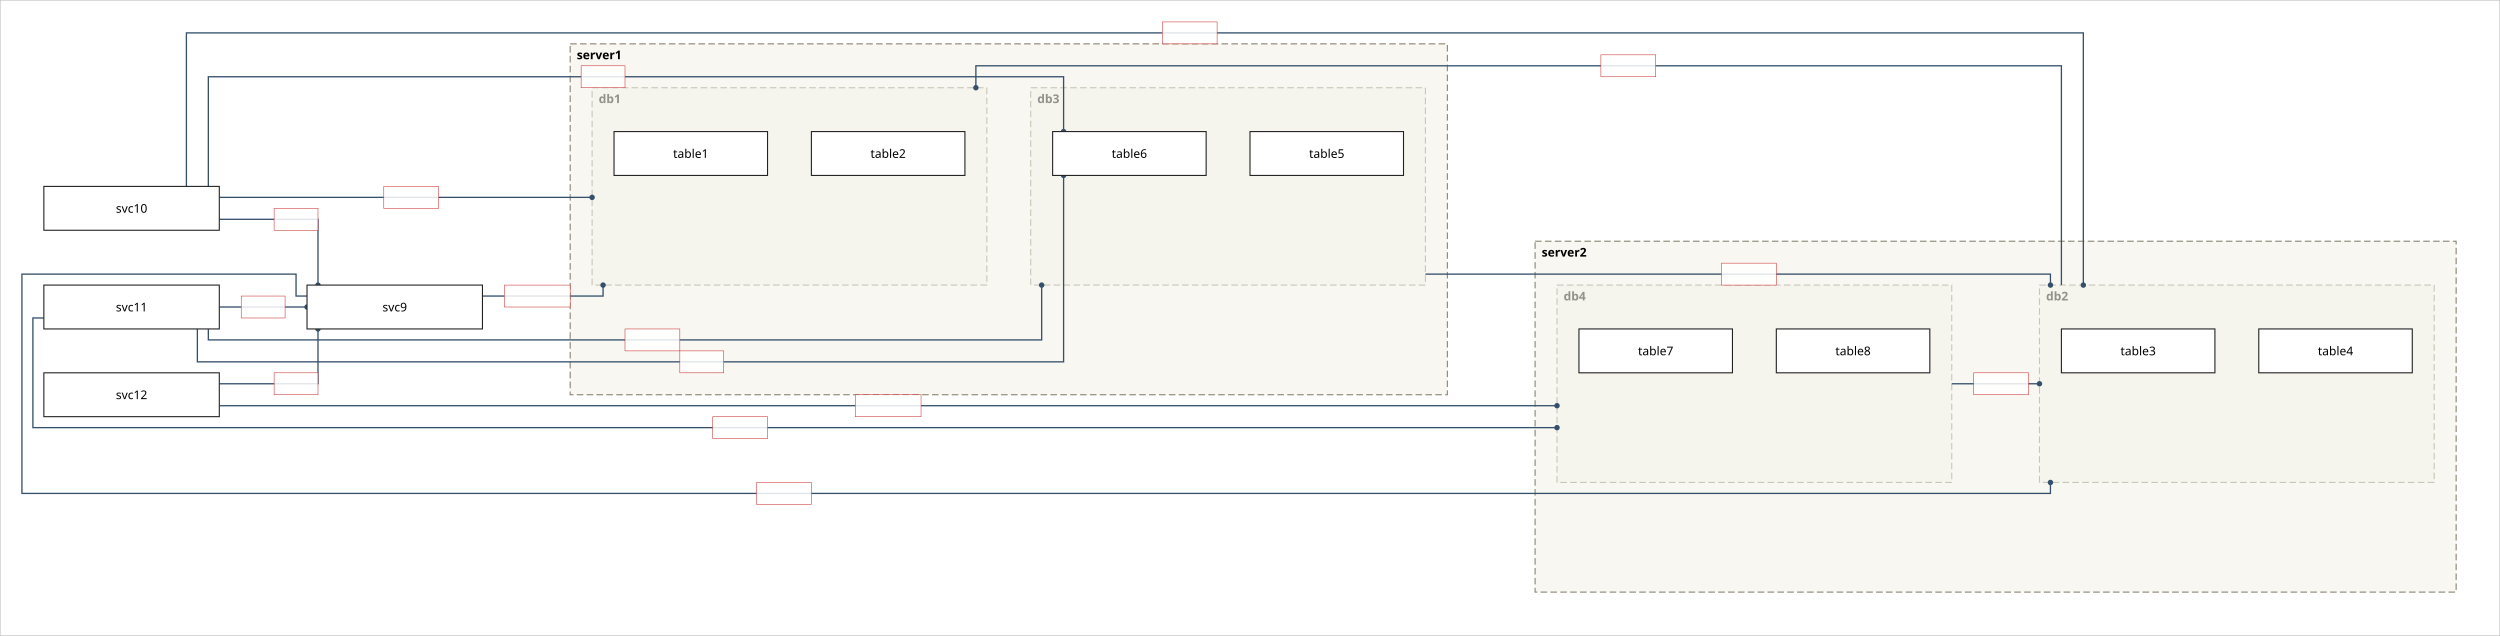
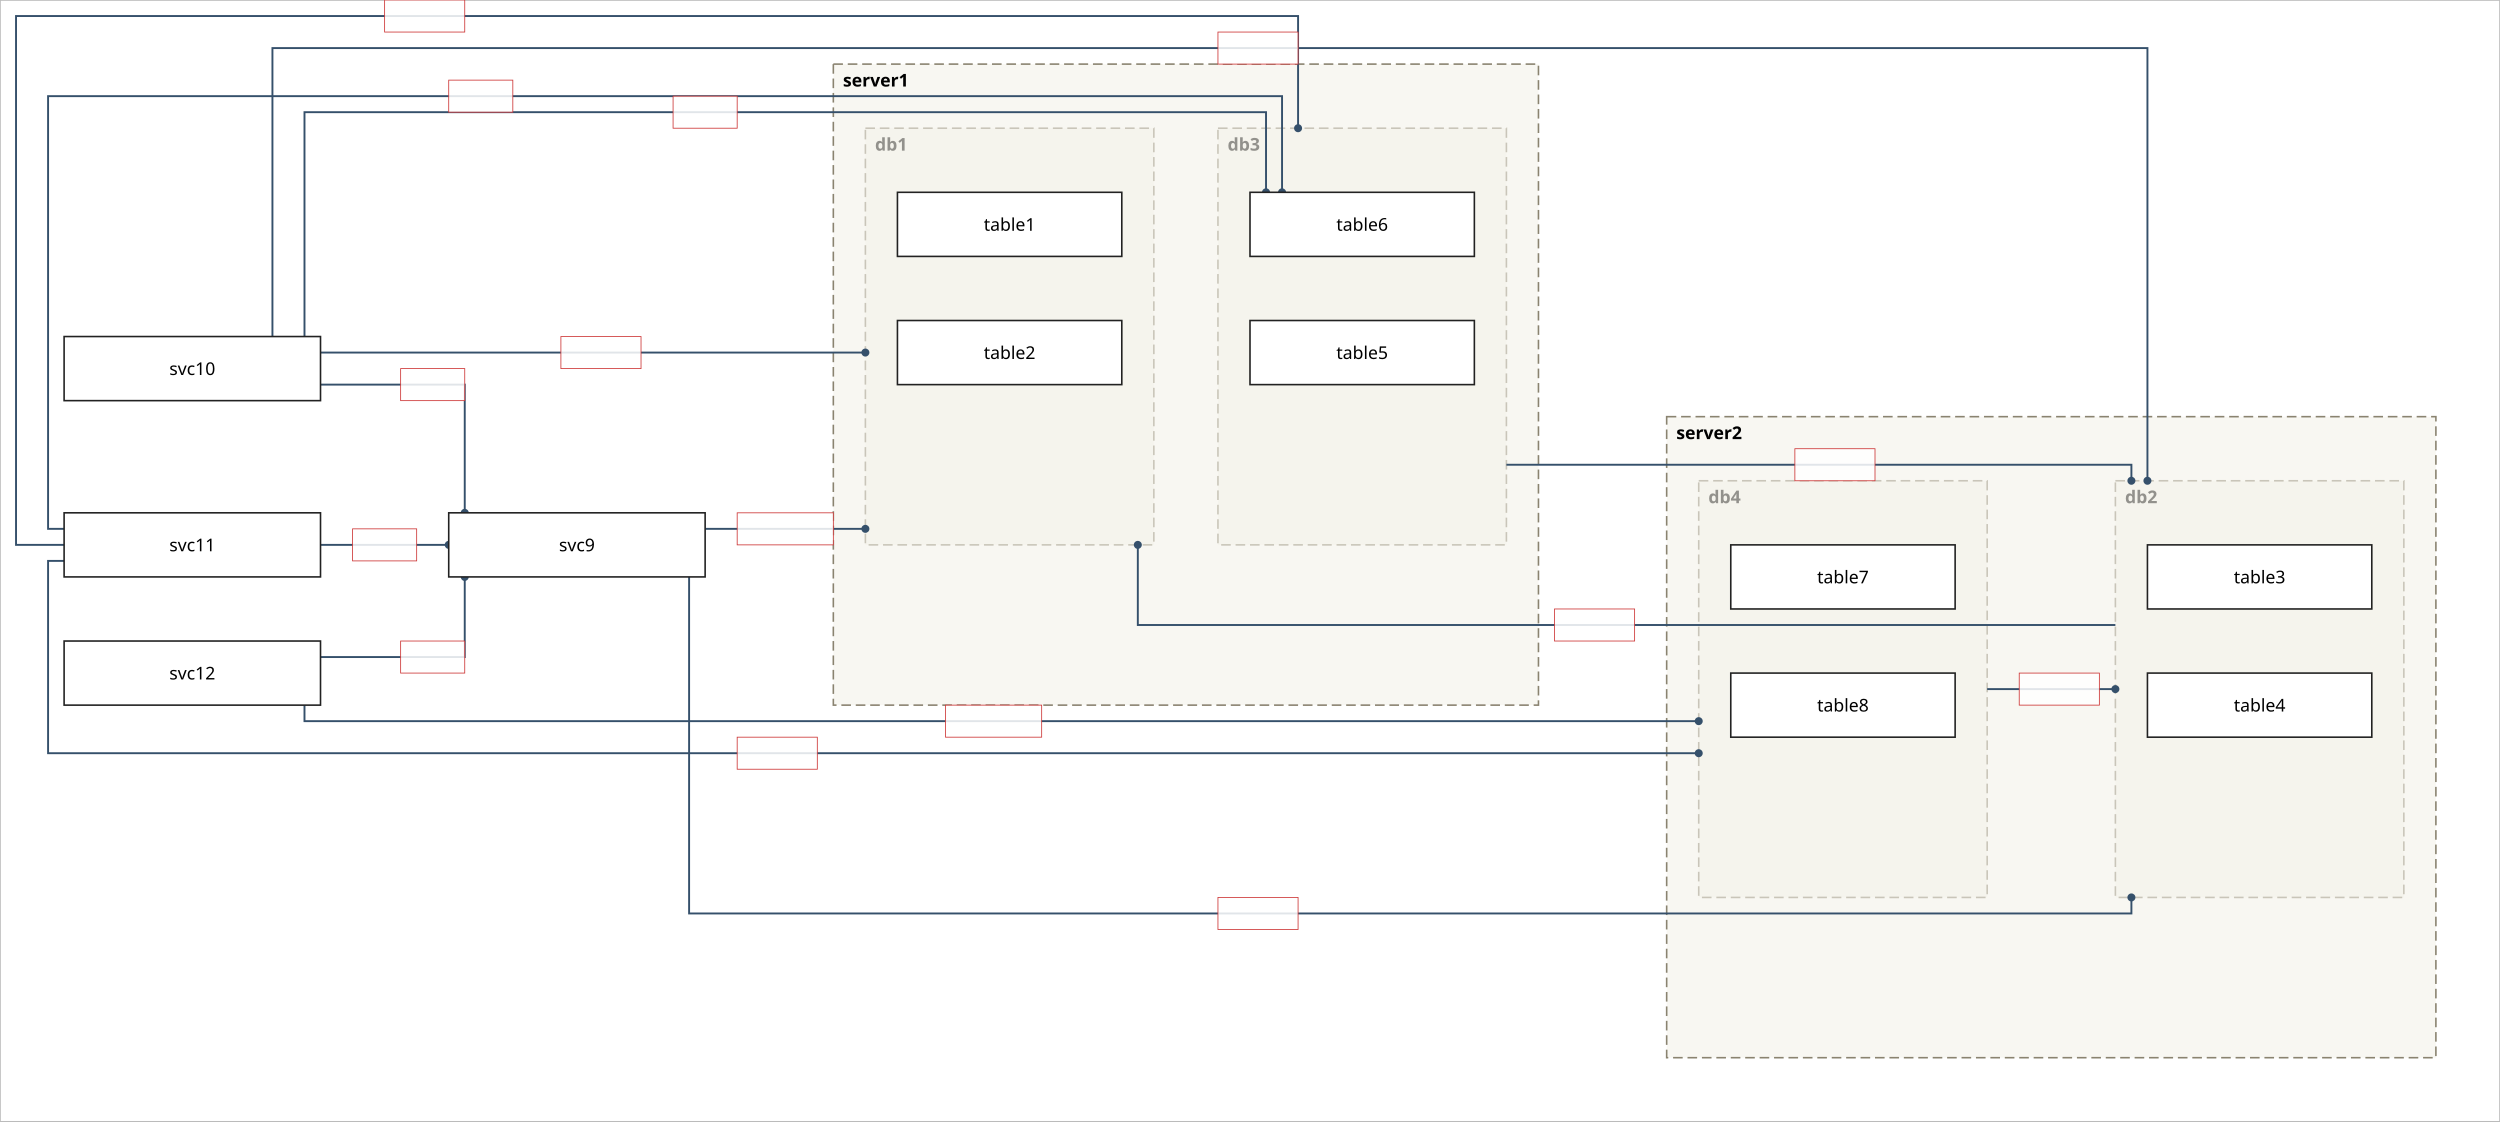
- <svg xmlns="http://www.w3.org/2000/svg" width="2280" height="580" viewBox="0 0 2280 580" font-family="sans-serif" font-size="11">
+ <svg xmlns="http://www.w3.org/2000/svg" width="1560" height="700" viewBox="0 0 1560 700" font-family="sans-serif" font-size="11">
  <rect width="100%" height="100%" fill="#fff" stroke="#bbb" />
-   <rect x="540" y="80" width="360" height="180" fill="#f3f1ea" fill-opacity="0.6" stroke="#8a8370" stroke-dasharray="6 3" />
+   <rect x="540" y="80" width="180" height="260" fill="#f3f1ea" fill-opacity="0.6" stroke="#8a8370" stroke-dasharray="6 3" />
  <text x="546" y="94" font-weight="bold">db1</text>
-   <rect x="1860" y="260" width="360" height="180" fill="#f3f1ea" fill-opacity="0.6" stroke="#8a8370" stroke-dasharray="6 3" />
-   <text x="1866" y="274" font-weight="bold">db2</text>
-   <rect x="940" y="80" width="360" height="180" fill="#f3f1ea" fill-opacity="0.6" stroke="#8a8370" stroke-dasharray="6 3" />
-   <text x="946" y="94" font-weight="bold">db3</text>
-   <rect x="1420" y="260" width="360" height="180" fill="#f3f1ea" fill-opacity="0.6" stroke="#8a8370" stroke-dasharray="6 3" />
-   <text x="1426" y="274" font-weight="bold">db4</text>
-   <rect x="520" y="40" width="800" height="320" fill="#f3f1ea" fill-opacity="0.6" stroke="#8a8370" stroke-dasharray="6 3" />
+   <rect x="1320" y="300" width="180" height="260" fill="#f3f1ea" fill-opacity="0.6" stroke="#8a8370" stroke-dasharray="6 3" />
+   <text x="1326" y="314" font-weight="bold">db2</text>
+   <rect x="760" y="80" width="180" height="260" fill="#f3f1ea" fill-opacity="0.6" stroke="#8a8370" stroke-dasharray="6 3" />
+   <text x="766" y="94" font-weight="bold">db3</text>
+   <rect x="1060" y="300" width="180" height="260" fill="#f3f1ea" fill-opacity="0.6" stroke="#8a8370" stroke-dasharray="6 3" />
+   <text x="1066" y="314" font-weight="bold">db4</text>
+   <rect x="520" y="40" width="440" height="400" fill="#f3f1ea" fill-opacity="0.6" stroke="#8a8370" stroke-dasharray="6 3" />
  <text x="526" y="54" font-weight="bold">server1</text>
-   <rect x="1400" y="220" width="840" height="320" fill="#f3f1ea" fill-opacity="0.6" stroke="#8a8370" stroke-dasharray="6 3" />
-   <text x="1406" y="234" font-weight="bold">server2</text>
-   <polyline points="1880,260 1880,60 890,60 890,80" fill="none" stroke="#35506b" stroke-width="1.2" />
-   <circle cx="890" cy="80" r="2.5" fill="#35506b" />
-   <polyline points="1300,250 1870,250 1870,260" fill="none" stroke="#35506b" stroke-width="1.2" />
-   <circle cx="1870" cy="260" r="2.5" fill="#35506b" />
-   <polyline points="1780,350 1860,350" fill="none" stroke="#35506b" stroke-width="1.2" />
-   <circle cx="1860" cy="350" r="2.5" fill="#35506b" />
-   <polyline points="200,180 540,180" fill="none" stroke="#35506b" stroke-width="1.2" />
-   <circle cx="540" cy="180" r="2.5" fill="#35506b" />
-   <polyline points="170,170 170,30 1900,30 1900,260" fill="none" stroke="#35506b" stroke-width="1.2" />
-   <circle cx="1900" cy="260" r="2.5" fill="#35506b" />
-   <polyline points="190,170 190,70 970,70 970,120" fill="none" stroke="#35506b" stroke-width="1.2" />
-   <circle cx="970" cy="120" r="2.5" fill="#35506b" />
-   <polyline points="200,200 290,200 290,260" fill="none" stroke="#35506b" stroke-width="1.2" />
-   <circle cx="290" cy="260" r="2.5" fill="#35506b" />
-   <polyline points="190,300 190,310 950,310 950,260" fill="none" stroke="#35506b" stroke-width="1.2" />
-   <circle cx="950" cy="260" r="2.5" fill="#35506b" />
-   <polyline points="180,300 180,330 970,330 970,160" fill="none" stroke="#35506b" stroke-width="1.2" />
-   <circle cx="970" cy="160" r="2.5" fill="#35506b" />
-   <polyline points="40,290 30,290 30,390 1420,390" fill="none" stroke="#35506b" stroke-width="1.2" />
-   <circle cx="1420" cy="390" r="2.5" fill="#35506b" />
-   <polyline points="200,280 280,280" fill="none" stroke="#35506b" stroke-width="1.2" />
-   <circle cx="280" cy="280" r="2.5" fill="#35506b" />
-   <polyline points="200,370 1420,370" fill="none" stroke="#35506b" stroke-width="1.2" />
-   <circle cx="1420" cy="370" r="2.5" fill="#35506b" />
-   <polyline points="200,350 290,350 290,300" fill="none" stroke="#35506b" stroke-width="1.2" />
-   <circle cx="290" cy="300" r="2.5" fill="#35506b" />
-   <polyline points="440,270 550,270 550,260" fill="none" stroke="#35506b" stroke-width="1.2" />
-   <circle cx="550" cy="260" r="2.5" fill="#35506b" />
-   <polyline points="280,270 270,270 270,250 20,250 20,450 1870,450 1870,440" fill="none" stroke="#35506b" stroke-width="1.2" />
-   <circle cx="1870" cy="440" r="2.5" fill="#35506b" />
+   <rect x="1040" y="260" width="480" height="400" fill="#f3f1ea" fill-opacity="0.6" stroke="#8a8370" stroke-dasharray="6 3" />
+   <text x="1046" y="274" font-weight="bold">server2</text>
+   <polyline points="1320,390 710,390 710,340" fill="none" stroke="#35506b" stroke-width="1.2" />
+   <circle cx="710" cy="340" r="2.5" fill="#35506b" />
+   <polyline points="940,290 1330,290 1330,300" fill="none" stroke="#35506b" stroke-width="1.2" />
+   <circle cx="1330" cy="300" r="2.5" fill="#35506b" />
+   <polyline points="1240,430 1320,430" fill="none" stroke="#35506b" stroke-width="1.2" />
+   <circle cx="1320" cy="430" r="2.5" fill="#35506b" />
+   <polyline points="200,220 540,220" fill="none" stroke="#35506b" stroke-width="1.2" />
+   <circle cx="540" cy="220" r="2.5" fill="#35506b" />
+   <polyline points="170,210 170,30 1340,30 1340,300" fill="none" stroke="#35506b" stroke-width="1.2" />
+   <circle cx="1340" cy="300" r="2.5" fill="#35506b" />
+   <polyline points="190,210 190,70 790,70 790,120" fill="none" stroke="#35506b" stroke-width="1.2" />
+   <circle cx="790" cy="120" r="2.5" fill="#35506b" />
+   <polyline points="200,240 290,240 290,320" fill="none" stroke="#35506b" stroke-width="1.2" />
+   <circle cx="290" cy="320" r="2.5" fill="#35506b" />
+   <polyline points="40,340 10,340 10,10 810,10 810,80" fill="none" stroke="#35506b" stroke-width="1.2" />
+   <circle cx="810" cy="80" r="2.5" fill="#35506b" />
+   <polyline points="40,330 30,330 30,60 800,60 800,120" fill="none" stroke="#35506b" stroke-width="1.2" />
+   <circle cx="800" cy="120" r="2.5" fill="#35506b" />
+   <polyline points="40,350 30,350 30,470 1060,470" fill="none" stroke="#35506b" stroke-width="1.2" />
+   <circle cx="1060" cy="470" r="2.5" fill="#35506b" />
+   <polyline points="200,340 280,340" fill="none" stroke="#35506b" stroke-width="1.2" />
+   <circle cx="280" cy="340" r="2.5" fill="#35506b" />
+   <polyline points="190,440 190,450 1060,450" fill="none" stroke="#35506b" stroke-width="1.2" />
+   <circle cx="1060" cy="450" r="2.5" fill="#35506b" />
+   <polyline points="200,410 290,410 290,360" fill="none" stroke="#35506b" stroke-width="1.2" />
+   <circle cx="290" cy="360" r="2.5" fill="#35506b" />
+   <polyline points="440,330 540,330" fill="none" stroke="#35506b" stroke-width="1.2" />
+   <circle cx="540" cy="330" r="2.5" fill="#35506b" />
+   <polyline points="430,360 430,570 1330,570 1330,560" fill="none" stroke="#35506b" stroke-width="1.2" />
+   <circle cx="1330" cy="560" r="2.5" fill="#35506b" />
  <rect x="560" y="120" width="140" height="40" fill="#fff" stroke="#222" />
  <text x="630" y="144" text-anchor="middle">table1</text>
-   <rect x="740" y="120" width="140" height="40" fill="#fff" stroke="#222" />
-   <text x="810" y="144" text-anchor="middle">table2</text>
-   <rect x="1880" y="300" width="140" height="40" fill="#fff" stroke="#222" />
-   <text x="1950" y="324" text-anchor="middle">table3</text>
-   <rect x="2060" y="300" width="140" height="40" fill="#fff" stroke="#222" />
-   <text x="2130" y="324" text-anchor="middle">table4</text>
-   <rect x="1140" y="120" width="140" height="40" fill="#fff" stroke="#222" />
-   <text x="1210" y="144" text-anchor="middle">table5</text>
-   <rect x="960" y="120" width="140" height="40" fill="#fff" stroke="#222" />
-   <text x="1030" y="144" text-anchor="middle">table6</text>
-   <rect x="1440" y="300" width="140" height="40" fill="#fff" stroke="#222" />
-   <text x="1510" y="324" text-anchor="middle">table7</text>
-   <rect x="1620" y="300" width="140" height="40" fill="#fff" stroke="#222" />
-   <text x="1690" y="324" text-anchor="middle">table8</text>
-   <rect x="40" y="170" width="160" height="40" fill="#fff" stroke="#222" />
-   <text x="120" y="194" text-anchor="middle">svc10</text>
-   <rect x="40" y="260" width="160" height="40" fill="#fff" stroke="#222" />
-   <text x="120" y="284" text-anchor="middle">svc11</text>
-   <rect x="40" y="340" width="160" height="40" fill="#fff" stroke="#222" />
-   <text x="120" y="364" text-anchor="middle">svc12</text>
-   <rect x="280" y="260" width="160" height="40" fill="#fff" stroke="#222" />
-   <text x="360" y="284" text-anchor="middle">svc9</text>
-   <rect x="1460" y="50" width="50" height="20" fill="#fff" fill-opacity="0.85" stroke="#c33" stroke-width="0.5" />
-   <rect x="1570" y="240" width="50" height="20" fill="#fff" fill-opacity="0.85" stroke="#c33" stroke-width="0.5" />
-   <rect x="1800" y="340" width="50" height="20" fill="#fff" fill-opacity="0.85" stroke="#c33" stroke-width="0.5" />
-   <rect x="350" y="170" width="50" height="20" fill="#fff" fill-opacity="0.85" stroke="#c33" stroke-width="0.5" />
-   <rect x="1060" y="20" width="50" height="20" fill="#fff" fill-opacity="0.85" stroke="#c33" stroke-width="0.5" />
-   <rect x="530" y="60" width="40" height="20" fill="#fff" fill-opacity="0.85" stroke="#c33" stroke-width="0.5" />
-   <rect x="250" y="190" width="40" height="20" fill="#fff" fill-opacity="0.85" stroke="#c33" stroke-width="0.5" />
-   <rect x="570" y="300" width="50" height="20" fill="#fff" fill-opacity="0.85" stroke="#c33" stroke-width="0.5" />
-   <rect x="620" y="320" width="40" height="20" fill="#fff" fill-opacity="0.85" stroke="#c33" stroke-width="0.5" />
-   <rect x="650" y="380" width="50" height="20" fill="#fff" fill-opacity="0.85" stroke="#c33" stroke-width="0.5" />
-   <rect x="220" y="270" width="40" height="20" fill="#fff" fill-opacity="0.85" stroke="#c33" stroke-width="0.5" />
-   <rect x="780" y="360" width="60" height="20" fill="#fff" fill-opacity="0.85" stroke="#c33" stroke-width="0.5" />
-   <rect x="250" y="340" width="40" height="20" fill="#fff" fill-opacity="0.85" stroke="#c33" stroke-width="0.5" />
-   <rect x="460" y="260" width="60" height="20" fill="#fff" fill-opacity="0.85" stroke="#c33" stroke-width="0.5" />
-   <rect x="690" y="440" width="50" height="20" fill="#fff" fill-opacity="0.85" stroke="#c33" stroke-width="0.5" />
+   <rect x="560" y="200" width="140" height="40" fill="#fff" stroke="#222" />
+   <text x="630" y="224" text-anchor="middle">table2</text>
+   <rect x="1340" y="340" width="140" height="40" fill="#fff" stroke="#222" />
+   <text x="1410" y="364" text-anchor="middle">table3</text>
+   <rect x="1340" y="420" width="140" height="40" fill="#fff" stroke="#222" />
+   <text x="1410" y="444" text-anchor="middle">table4</text>
+   <rect x="780" y="200" width="140" height="40" fill="#fff" stroke="#222" />
+   <text x="850" y="224" text-anchor="middle">table5</text>
+   <rect x="780" y="120" width="140" height="40" fill="#fff" stroke="#222" />
+   <text x="850" y="144" text-anchor="middle">table6</text>
+   <rect x="1080" y="340" width="140" height="40" fill="#fff" stroke="#222" />
+   <text x="1150" y="364" text-anchor="middle">table7</text>
+   <rect x="1080" y="420" width="140" height="40" fill="#fff" stroke="#222" />
+   <text x="1150" y="444" text-anchor="middle">table8</text>
+   <rect x="40" y="210" width="160" height="40" fill="#fff" stroke="#222" />
+   <text x="120" y="234" text-anchor="middle">svc10</text>
+   <rect x="40" y="320" width="160" height="40" fill="#fff" stroke="#222" />
+   <text x="120" y="344" text-anchor="middle">svc11</text>
+   <rect x="40" y="400" width="160" height="40" fill="#fff" stroke="#222" />
+   <text x="120" y="424" text-anchor="middle">svc12</text>
+   <rect x="280" y="320" width="160" height="40" fill="#fff" stroke="#222" />
+   <text x="360" y="344" text-anchor="middle">svc9</text>
+   <rect x="970" y="380" width="50" height="20" fill="#fff" fill-opacity="0.85" stroke="#c33" stroke-width="0.5" />
+   <rect x="1120" y="280" width="50" height="20" fill="#fff" fill-opacity="0.85" stroke="#c33" stroke-width="0.5" />
+   <rect x="1260" y="420" width="50" height="20" fill="#fff" fill-opacity="0.85" stroke="#c33" stroke-width="0.5" />
+   <rect x="350" y="210" width="50" height="20" fill="#fff" fill-opacity="0.85" stroke="#c33" stroke-width="0.5" />
+   <rect x="760" y="20" width="50" height="20" fill="#fff" fill-opacity="0.85" stroke="#c33" stroke-width="0.5" />
+   <rect x="420" y="60" width="40" height="20" fill="#fff" fill-opacity="0.85" stroke="#c33" stroke-width="0.5" />
+   <rect x="250" y="230" width="40" height="20" fill="#fff" fill-opacity="0.85" stroke="#c33" stroke-width="0.5" />
+   <rect x="240" y="0" width="50" height="20" fill="#fff" fill-opacity="0.85" stroke="#c33" stroke-width="0.5" />
+   <rect x="280" y="50" width="40" height="20" fill="#fff" fill-opacity="0.85" stroke="#c33" stroke-width="0.5" />
+   <rect x="460" y="460" width="50" height="20" fill="#fff" fill-opacity="0.85" stroke="#c33" stroke-width="0.5" />
+   <rect x="220" y="330" width="40" height="20" fill="#fff" fill-opacity="0.85" stroke="#c33" stroke-width="0.5" />
+   <rect x="590" y="440" width="60" height="20" fill="#fff" fill-opacity="0.85" stroke="#c33" stroke-width="0.5" />
+   <rect x="250" y="400" width="40" height="20" fill="#fff" fill-opacity="0.85" stroke="#c33" stroke-width="0.5" />
+   <rect x="460" y="320" width="60" height="20" fill="#fff" fill-opacity="0.85" stroke="#c33" stroke-width="0.5" />
+   <rect x="760" y="560" width="50" height="20" fill="#fff" fill-opacity="0.85" stroke="#c33" stroke-width="0.5" />
</svg>
